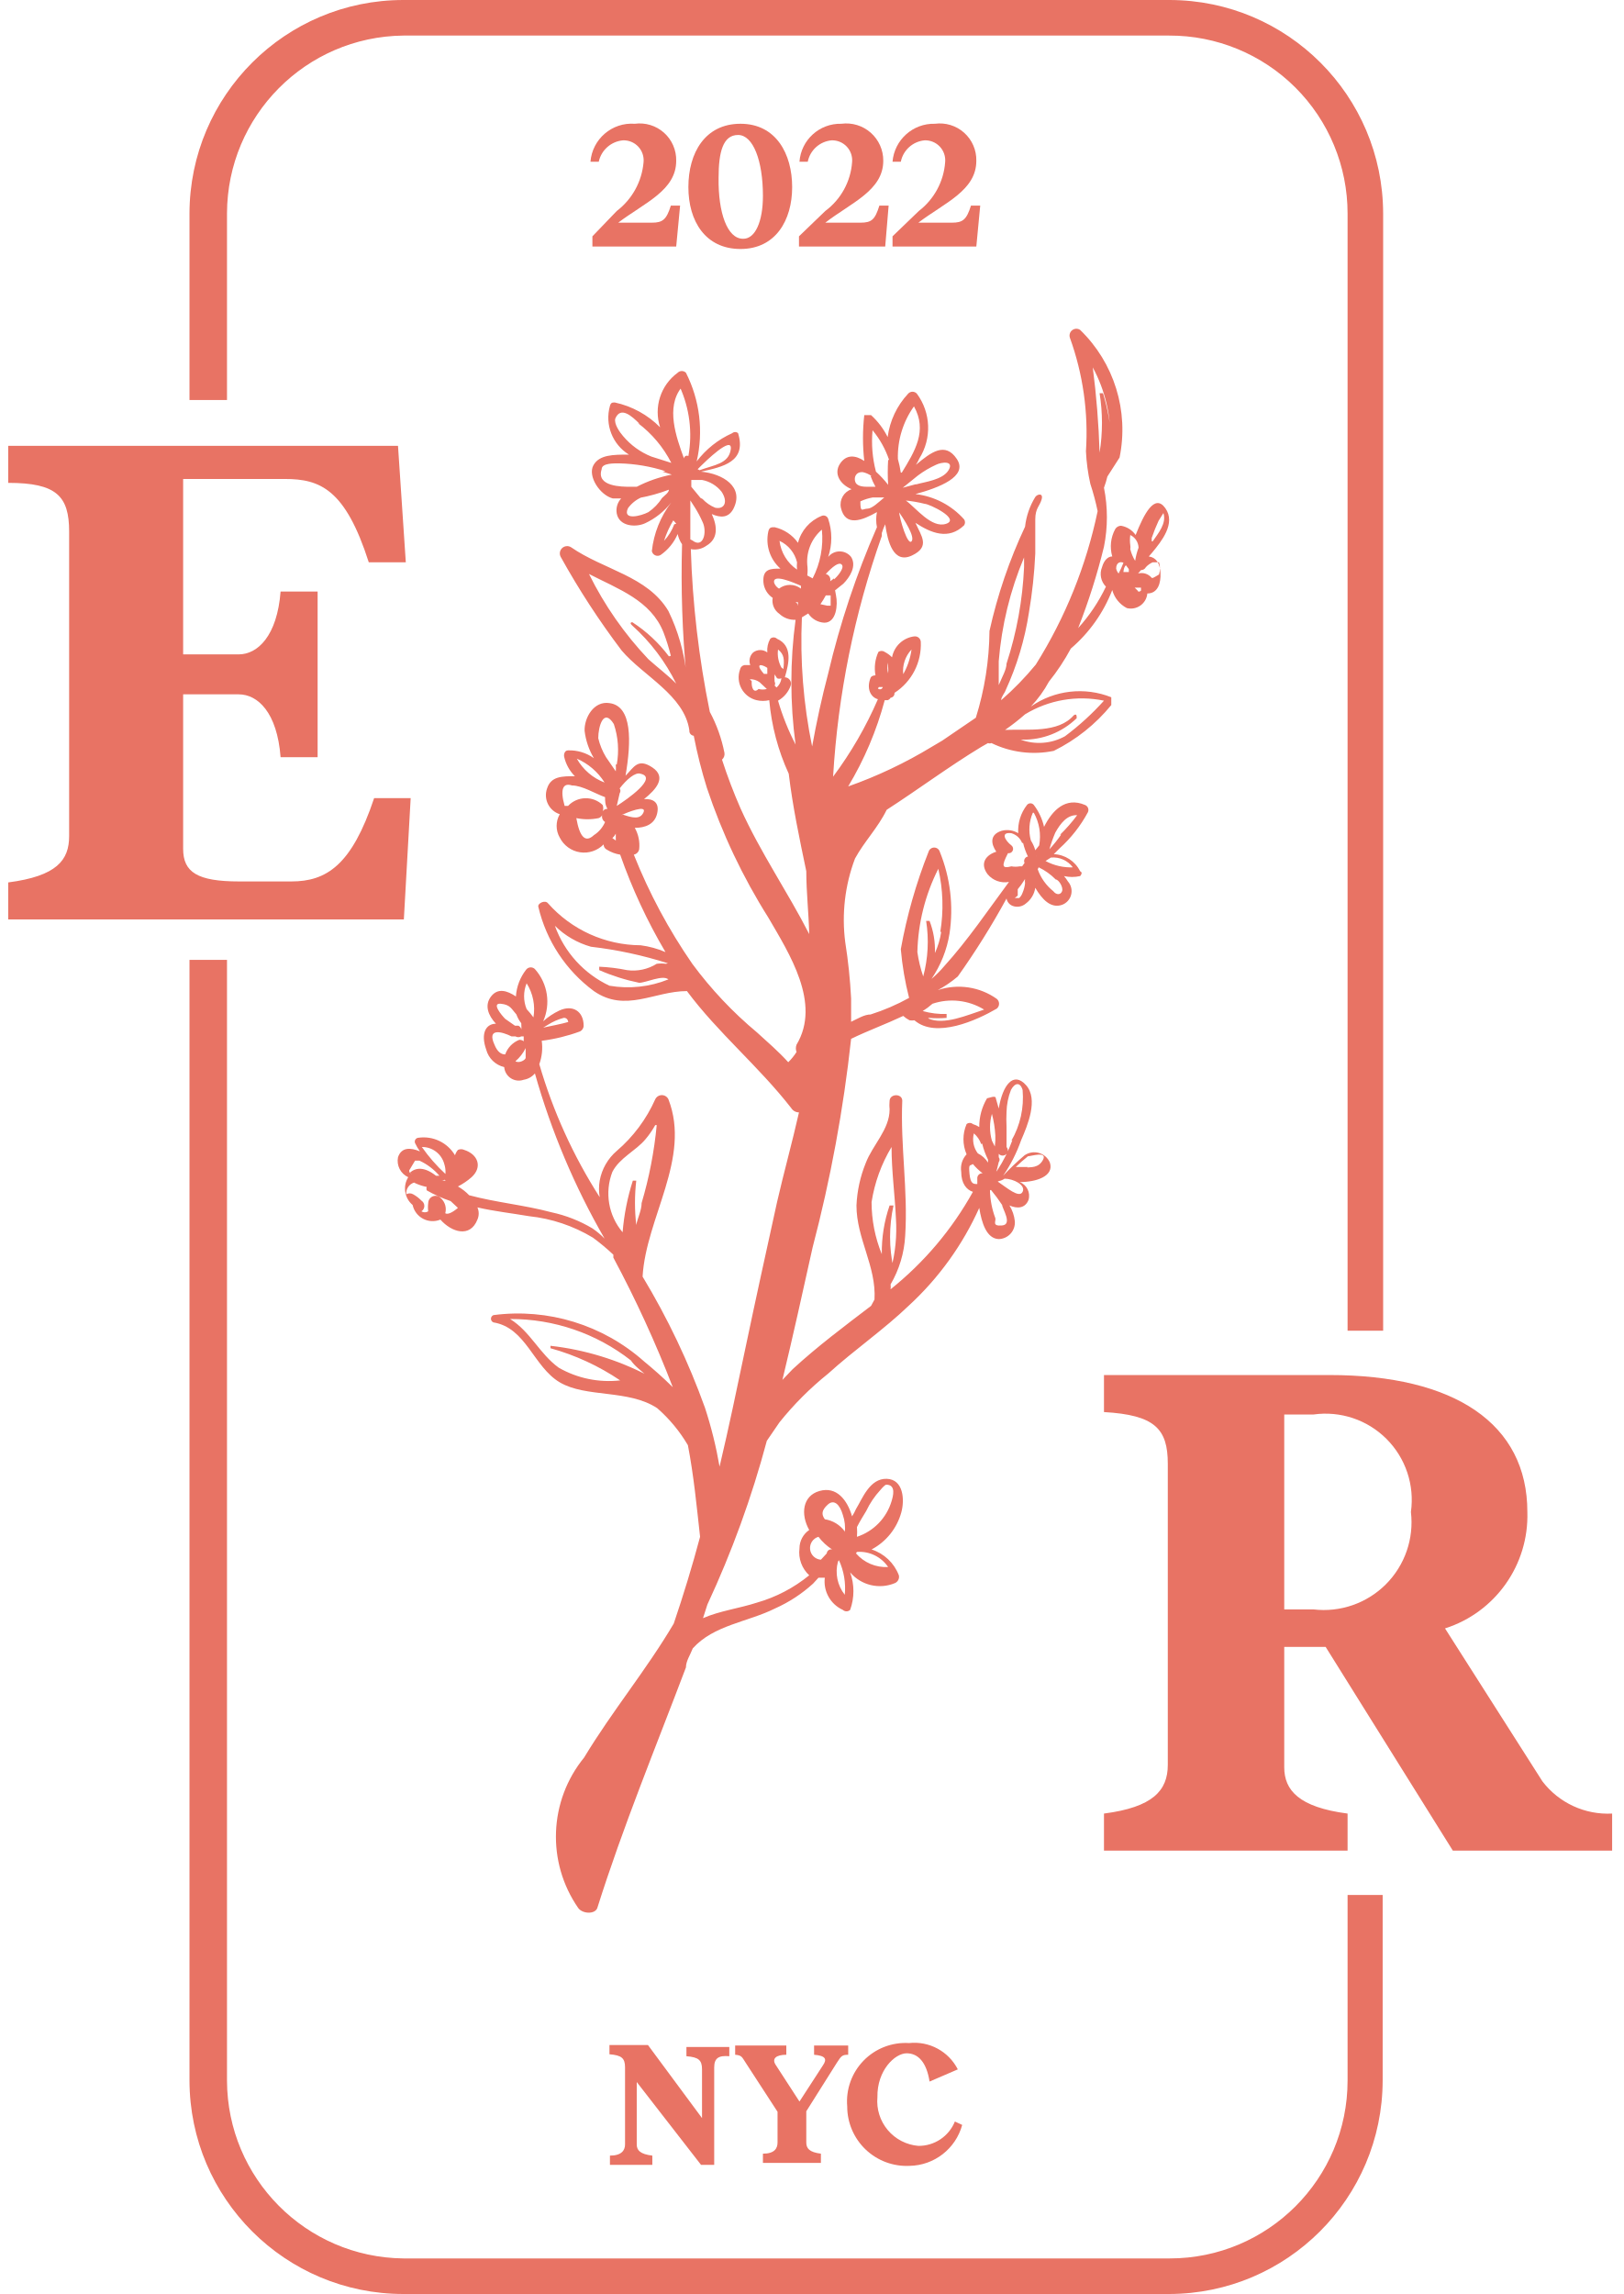
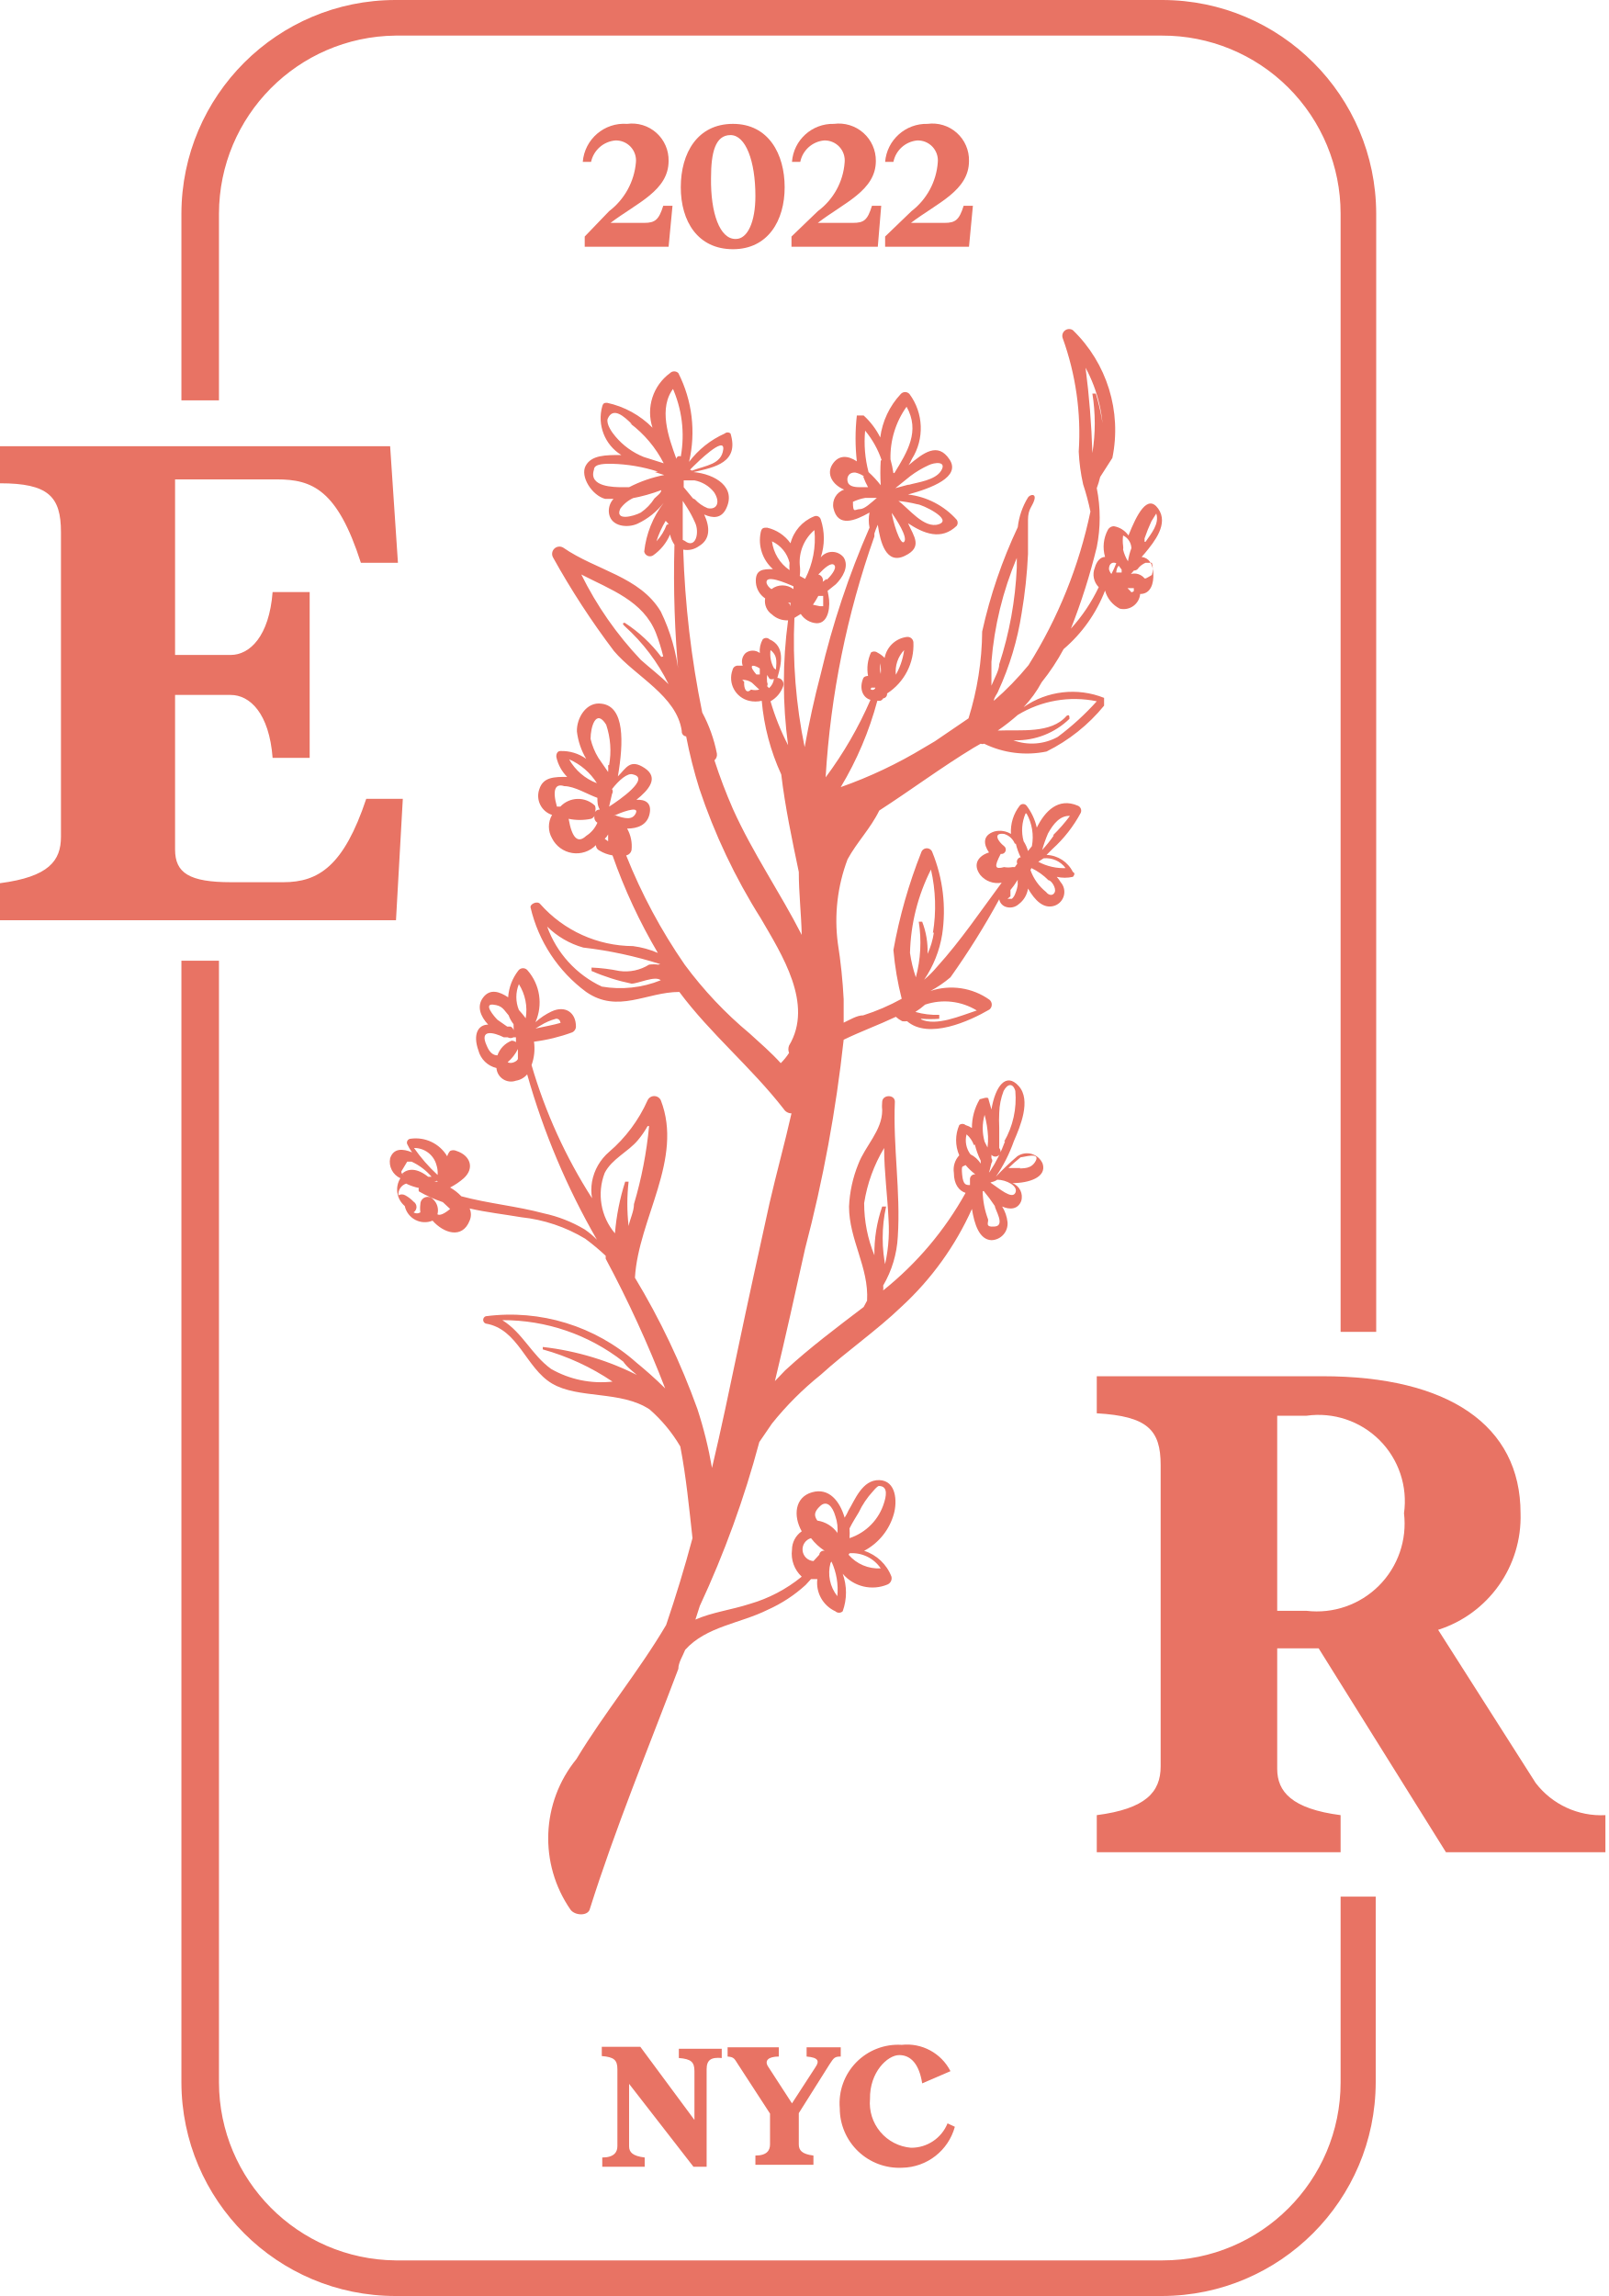
- <svg xmlns="http://www.w3.org/2000/svg" width="0.46in" height="0.65in" viewBox="0 0 32.98 47.08">
+ <svg xmlns="http://www.w3.org/2000/svg" width="100%" height="100%" viewBox="0 0 32.98 47.08">
  <path d="M16,45.89v2h-.27l-1.32-1.7v1.28c0,.12.07.2.32.23v.19h-.87v-.19c.24,0,.31-.11.31-.23V45.89c0-.19-.07-.25-.32-.27v-.19h.79l1.11,1.5v-1c0-.19-.07-.25-.32-.27v-.19h.88v.19C16.09,45.64,16,45.7,16,45.89Z" transform="translate(-1.51 -3.46)" fill="#e87364" />
  <path d="M18.52,45.79l-.63,1v.64c0,.12.06.2.3.23v.19H17v-.19c.24,0,.3-.11.3-.23V46.8l-.65-1c-.08-.12-.08-.16-.22-.17v-.19h1.05v.19c-.21,0-.31.08-.21.22l.48.74.48-.74c.09-.13.06-.2-.18-.22v-.19h.7v.19C18.63,45.63,18.61,45.65,18.52,45.79Z" transform="translate(-1.51 -3.46)" fill="#e87364" />
  <path d="M20.94,47l.15.07a1.14,1.14,0,0,1-1.08.84,1.22,1.22,0,0,1-1.28-1.22A1.2,1.2,0,0,1,20,45.39a1,1,0,0,1,1,.54l-.58.25c-.06-.39-.23-.58-.47-.58s-.61.35-.6.9a.92.92,0,0,0,.84,1A.8.8,0,0,0,20.94,47Z" transform="translate(-1.51 -3.46)" fill="#e87364" />
  <path d="M15.22,6.76c0,.61-.65.86-1.19,1.27h.69c.22,0,.3-.06.39-.35h.19l-.08.84H13.5V8.31L14,7.79a1.41,1.41,0,0,0,.55-1,.41.41,0,0,0-.42-.45.56.56,0,0,0-.5.44l-.17,0A.85.85,0,0,1,14.37,6,.75.75,0,0,1,15.22,6.76Z" transform="translate(-1.51 -3.46)" fill="#e87364" />
  <path d="M17.6,7.3c0,.68-.34,1.27-1.06,1.27S15.47,8,15.47,7.3,15.81,6,16.54,6,17.6,6.62,17.6,7.3Zm-1,1.06c.24,0,.4-.35.4-.88,0-.72-.2-1.25-.51-1.25s-.4.35-.4.88C16.08,7.83,16.27,8.36,16.59,8.36Z" transform="translate(-1.51 -3.46)" fill="#e87364" />
  <path d="M19.47,6.76c0,.61-.66.86-1.19,1.27H19c.23,0,.3-.06.39-.35h.19l-.07.84H17.74V8.31l.54-.52a1.37,1.37,0,0,0,.55-1,.41.41,0,0,0-.42-.45.55.55,0,0,0-.49.44l-.17,0A.84.84,0,0,1,18.61,6,.76.76,0,0,1,19.47,6.76Z" transform="translate(-1.51 -3.46)" fill="#e87364" />
  <path d="M21.38,6.76c0,.61-.65.86-1.19,1.27h.69c.22,0,.3-.06.39-.35h.19l-.08.84H19.66V8.31l.54-.52a1.39,1.39,0,0,0,.54-1,.41.41,0,0,0-.42-.45.55.55,0,0,0-.49.44l-.17,0A.85.85,0,0,1,20.53,6,.75.75,0,0,1,21.38,6.76Z" transform="translate(-1.51 -3.46)" fill="#e87364" />
  <path d="M9.67,15H8.91c-.48-1.5-1-1.71-1.72-1.71H5.1v3.6H6.24c.39,0,.79-.38.86-1.29h.76V19H7.1c-.07-.92-.47-1.29-.86-1.29H5.1v3.17c0,.48.29.67,1.15.67H7.32c.72,0,1.24-.33,1.7-1.71h.75l-.14,2.49H1.51v-.76c1-.13,1.25-.46,1.25-.95V14.37c0-.73-.26-1-1.25-1v-.76h8Z" transform="translate(-1.51 -3.46)" fill="#e87364" />
  <path d="M29,40.68v.76h-5v-.76c1-.13,1.31-.47,1.31-1V33.5c0-.72-.27-1-1.31-1.06v-.76h4.63c2.57,0,4.06,1,4.06,2.81A2.43,2.43,0,0,1,31,36.88l2,3.14a1.69,1.69,0,0,0,1.43.66v.76H31.16l-2.61-4.18H27.7v2.47C27.7,40.2,28,40.55,29,40.68Zm-.7-4.19a1.8,1.8,0,0,0,2-2,1.77,1.77,0,0,0-2-2H27.7v4Z" transform="translate(-1.51 -3.46)" fill="#e87364" />
  <path d="M6,7.84A3.66,3.66,0,0,1,9.62,4.19H25.34A3.65,3.65,0,0,1,29,7.84V30.77h.73V7.84a4.39,4.39,0,0,0-4.38-4.38H9.62A4.39,4.39,0,0,0,5.23,7.84v3.83H6Z" transform="translate(-1.51 -3.46)" fill="#e87364" />
  <path d="M29,42.35v3.81a3.65,3.65,0,0,1-3.65,3.65H9.62A3.66,3.66,0,0,1,6,46.16v-23H5.23v23a4.39,4.39,0,0,0,4.39,4.38H25.34a4.39,4.39,0,0,0,4.38-4.38V42.35Z" transform="translate(-1.51 -3.46)" fill="#e87364" />
  <polygon points="16.8 12.58 16.8 12.59 16.8 12.59 16.8 12.58 16.8 12.58" fill="#e87364" />
  <path d="M18.31,16Z" transform="translate(-1.51 -3.46)" fill="#e87364" />
  <polygon points="16.8 12.59 16.8 12.59 16.8 12.59 16.8 12.59 16.8 12.59" fill="#e87364" />
  <path d="M18.3,16Z" transform="translate(-1.51 -3.46)" fill="#e87364" />
  <polygon points="16.8 12.58 16.8 12.58 16.8 12.59 16.8 12.58" fill="#e87364" />
  <path d="M24.32,12.85a2.85,2.85,0,0,0-.81-2.62.14.14,0,0,0-.21.16,5.74,5.74,0,0,1,.33,2.33,3.85,3.85,0,0,0,.09.67,5.12,5.12,0,0,1,.15.56A9.62,9.62,0,0,1,22.6,17.1a6.1,6.1,0,0,1-.71.73c0-.07.07-.14.09-.2a6,6,0,0,0,.48-1.6,9.94,9.94,0,0,0,.13-1.21c0-.24,0-.47,0-.7s.09-.27.13-.41-.09-.11-.13-.05h0a1.48,1.48,0,0,0-.21.61,10.2,10.2,0,0,0-.73,2.14,6.14,6.14,0,0,1-.28,1.78l-.69.47-.22.13h0a9.21,9.21,0,0,1-1.71.81,6.88,6.88,0,0,0,.75-1.77l.06,0a.1.1,0,0,0,.06-.05.09.09,0,0,0,.08-.1,1.18,1.18,0,0,0,.54-1.05.12.12,0,0,0-.13-.11.53.53,0,0,0-.46.43.58.58,0,0,0-.15-.11.11.11,0,0,0-.13,0,.8.8,0,0,0-.06.48h0s-.08,0-.1.05c-.09.22,0,.4.15.44a7.92,7.92,0,0,1-.92,1.59,18,18,0,0,1,1-4.94,0,0,0,0,0,0,0v-.06a1.34,1.34,0,0,1,.07-.18c.05.36.17.82.55.64s.19-.4.07-.67c.32.21.68.36,1,.05a.11.11,0,0,0,0-.12,1.58,1.58,0,0,0-1-.52c.48-.13,1.09-.36.85-.72s-.53-.14-.84.12a.83.83,0,0,0,.07-.13,1.18,1.18,0,0,0-.05-1.33.12.12,0,0,0-.18,0,1.61,1.61,0,0,0-.42.89,1.53,1.53,0,0,0-.34-.45c-.05,0-.14,0-.14,0a4.23,4.23,0,0,0,0,.94c-.18-.12-.37-.14-.5.06s0,.42.24.52a.33.33,0,0,0-.22.38c.09.4.44.26.74.09a.8.8,0,0,0,0,.31,17.43,17.43,0,0,0-1,3c-.13.49-.24,1-.33,1.5a10.71,10.71,0,0,1-.21-2.65l.13-.08a.42.42,0,0,0,.33.19c.25,0,.28-.37.24-.56s0-.08,0-.12l.15-.12c.13-.13.28-.36.16-.55a.3.3,0,0,0-.47,0,1.23,1.23,0,0,0,0-.78.1.1,0,0,0-.14-.06.81.81,0,0,0-.48.55.81.81,0,0,0-.48-.32c-.07,0-.11,0-.13.09a.79.79,0,0,0,.25.76c-.2,0-.37,0-.35.28a.43.43,0,0,0,.19.32.33.33,0,0,0,.14.33.45.45,0,0,0,.33.12,9.54,9.54,0,0,0,0,2.56,5,5,0,0,1-.36-.9.57.57,0,0,0,.26-.31.13.13,0,0,0-.12-.17c.09-.3.16-.65-.16-.79a.1.1,0,0,0-.14,0,.48.48,0,0,0-.06.28.24.24,0,0,0-.29,0,.24.24,0,0,0-.06.26h-.12a.11.11,0,0,0-.09.09.48.48,0,0,0,.34.63.57.57,0,0,0,.26,0,4.56,4.56,0,0,0,.4,1.51c.08.67.22,1.33.36,2,0,.43.05.86.06,1.29-.45-.88-1-1.67-1.41-2.58a10.71,10.71,0,0,1-.38-1,.15.15,0,0,0,.05-.14,3,3,0,0,0-.3-.84,19.65,19.65,0,0,1-.39-3.34.41.41,0,0,0,.32-.07c.24-.14.23-.39.11-.65.18.08.34.08.44-.1.24-.46-.22-.73-.66-.77.45-.1.94-.2.76-.79a.09.09,0,0,0-.12,0,1.88,1.88,0,0,0-.73.58,2.68,2.68,0,0,0-.22-1.82.12.12,0,0,0-.17,0,1,1,0,0,0-.36,1.12,1.86,1.86,0,0,0-.93-.51c-.05,0-.08,0-.1.07a.89.89,0,0,0,.39,1c-.32,0-.61,0-.73.22s.13.61.4.68l.17,0A.36.36,0,0,0,14,14c.05.26.38.29.58.2a1.47,1.47,0,0,0,.54-.43,2,2,0,0,0-.4,1,.12.12,0,0,0,.18.08,1,1,0,0,0,.35-.43.58.58,0,0,0,.09.21,22.34,22.34,0,0,0,.09,2.72l0,0,0-.06A3.9,3.9,0,0,0,15.06,16c-.43-.72-1.32-.84-2-1.31a.15.15,0,0,0-.21.2,16.2,16.2,0,0,0,1.25,1.92c.44.52,1.29.92,1.39,1.64a.1.1,0,0,0,.09.11,9.85,9.85,0,0,0,.27,1.07,12.24,12.24,0,0,0,1.26,2.66c.43.74,1.09,1.76.58,2.61a.21.21,0,0,0,0,.15,1.2,1.2,0,0,1-.17.21c-.2-.22-.42-.41-.64-.61a8.08,8.08,0,0,1-1.33-1.41A11.28,11.28,0,0,1,14.35,21h0a.14.14,0,0,0,.11-.11.73.73,0,0,0-.09-.44c.21,0,.41-.07.46-.3s-.09-.3-.27-.29c.25-.2.47-.45.17-.65s-.38,0-.55.17c.12-.7.14-1.43-.33-1.49-.32-.05-.52.3-.51.57a1.43,1.43,0,0,0,.19.56.86.86,0,0,0-.53-.16c-.07,0-.09.08-.08.13a.82.82,0,0,0,.22.4c-.26,0-.49,0-.57.25a.41.41,0,0,0,.26.53.48.48,0,0,0,0,.48.56.56,0,0,0,.9.14.12.12,0,0,0,.07.11.74.74,0,0,0,.27.1A11.24,11.24,0,0,0,15,23a1.9,1.9,0,0,0-.51-.14A2.56,2.56,0,0,1,12.59,22c-.06-.08-.22,0-.2.07a3,3,0,0,0,1.14,1.73c.65.45,1.24,0,1.91,0,.64.86,1.47,1.54,2.14,2.4a.19.19,0,0,0,.16.09c-.14.62-.31,1.23-.45,1.84-.22,1-.44,2-.65,3-.17.81-.34,1.63-.53,2.43a8.55,8.55,0,0,0-.3-1.21,15.06,15.06,0,0,0-1.28-2.69h0c.07-1.21,1-2.43.53-3.64a.15.15,0,0,0-.27,0A3,3,0,0,1,14,27.08a1.05,1.05,0,0,0-.35.61,1,1,0,0,0,0,.34,10.49,10.49,0,0,1-1.24-2.73,1,1,0,0,0,.05-.48,3.55,3.55,0,0,0,.78-.19.13.13,0,0,0,.08-.12c0-.29-.22-.44-.5-.31a1.36,1.36,0,0,0-.33.22,1,1,0,0,0-.16-1.06.12.12,0,0,0-.19,0,1,1,0,0,0-.21.55c-.18-.12-.37-.18-.51,0s-.06.39.1.56c-.2,0-.32.19-.2.53a.5.5,0,0,0,.37.36.3.3,0,0,0,.4.26.38.38,0,0,0,.23-.13,14.87,14.87,0,0,0,1.43,3.39,1.64,1.64,0,0,0-.25-.21,2.78,2.78,0,0,0-.84-.33c-.56-.15-1.13-.2-1.69-.35a1,1,0,0,0-.23-.18,1.38,1.38,0,0,0,.28-.19c.23-.21.13-.47-.15-.56a.15.15,0,0,0-.13,0,.3.3,0,0,0-.06.11.75.75,0,0,0-.75-.36.08.08,0,0,0-.07.11,1,1,0,0,0,.1.17c-.19-.08-.38-.09-.45.12a.37.37,0,0,0,.21.41.44.44,0,0,0,.09.57.42.42,0,0,0,.57.3c.23.26.61.38.76,0a.31.31,0,0,0,0-.25c.35.08.71.12,1.06.18a3.18,3.18,0,0,1,1.31.44,4.58,4.58,0,0,1,.42.35l0,.06a23.65,23.65,0,0,1,1.22,2.66c-.21-.21-.42-.39-.59-.53a3.89,3.89,0,0,0-3.09-.95.08.08,0,0,0,0,.15c.67.11.82.91,1.36,1.23s1.41.14,2,.53a3.08,3.08,0,0,1,.63.76c.12.62.18,1.25.25,1.88-.16.6-.34,1.19-.54,1.78-.56.95-1.26,1.79-1.84,2.75a2.57,2.57,0,0,0-.12,3.09c.09.12.34.13.39,0,.53-1.68,1.2-3.3,1.82-4.94,0-.13.09-.26.14-.39.43-.48,1.13-.54,1.69-.82a2.92,2.92,0,0,0,.78-.51l.11-.12s0,0,.06,0l0,0h.07a.64.64,0,0,0,.37.66.11.11,0,0,0,.15,0,1.13,1.13,0,0,0,0-.77.8.8,0,0,0,.92.22.14.14,0,0,0,.08-.16.89.89,0,0,0-.56-.53,1.23,1.23,0,0,0,.61-.76c.07-.25.05-.68-.3-.69s-.5.41-.63.62a1.09,1.09,0,0,1-.08.15c-.1-.34-.32-.62-.67-.52s-.39.48-.21.8a.46.46,0,0,0-.2.38.64.64,0,0,0,.2.55,3,3,0,0,1-1.07.56c-.37.12-.77.17-1.11.32l.09-.28a20.39,20.39,0,0,0,1.22-3.36l.26-.38a6.49,6.49,0,0,1,1-1c.54-.49,1.14-.9,1.66-1.4a6.14,6.14,0,0,0,1.44-2c.05.31.15.63.4.64a.34.34,0,0,0,.33-.37.76.76,0,0,0-.11-.32c.16.07.32.06.39-.11a.3.3,0,0,0-.18-.37c.34,0,.71-.12.62-.4a.35.35,0,0,0-.52-.15,5.22,5.22,0,0,0-.44.42h0a3.14,3.14,0,0,0,.37-.73c.13-.3.36-.84.1-1.13s-.48,0-.56.48L21.78,26c0-.07-.15,0-.18,0a1.14,1.14,0,0,0-.16.59.52.52,0,0,0-.13-.06.1.1,0,0,0-.13,0,.78.78,0,0,0,0,.62.43.43,0,0,0-.11.36c0,.24.11.37.24.41a6.75,6.75,0,0,1-1.69,2,.38.38,0,0,0,0-.1,2.21,2.21,0,0,0,.3-1c.06-.92-.1-1.85-.06-2.77v0c0-.15-.25-.15-.26,0s0,.12,0,.18c0,.41-.35.73-.49,1.1a2.61,2.61,0,0,0-.19.87c0,.68.41,1.25.37,1.93v0l-.07.13c-.55.42-1.1.83-1.61,1.3l-.21.22c.22-.91.42-1.82.62-2.72a29.33,29.33,0,0,0,.79-4.28c.35-.17.71-.3,1.07-.47a.6.6,0,0,0,.13.09.38.38,0,0,0,.1,0c.44.38,1.28,0,1.69-.24a.13.13,0,0,0,0-.2,1.35,1.35,0,0,0-1.21-.18A2.35,2.35,0,0,0,21,23.5,15.83,15.83,0,0,0,22,21.9a.2.2,0,0,0,.12.15A.27.27,0,0,0,22.4,22a.49.49,0,0,0,.19-.32c.14.24.32.43.55.35a.3.3,0,0,0,.12-.48.76.76,0,0,0-.08-.11.75.75,0,0,0,.33,0s.07-.07,0-.1a.63.63,0,0,0-.54-.35l.12-.12a2.75,2.75,0,0,0,.58-.74.11.11,0,0,0-.06-.15c-.4-.17-.67.11-.84.45a1.16,1.16,0,0,0-.21-.45.09.09,0,0,0-.14,0,.86.86,0,0,0-.18.58.44.44,0,0,0-.34-.05c-.25.08-.22.27-.11.43-.2.06-.35.23-.18.46a.46.46,0,0,0,.44.16c-.43.58-.84,1.19-1.33,1.73a2.13,2.13,0,0,1-.26.26,2.3,2.3,0,0,0,.37-.93,3.2,3.2,0,0,0-.2-1.68.12.12,0,0,0-.23,0,10.45,10.45,0,0,0-.57,2,6.22,6.22,0,0,0,.17,1,4.37,4.37,0,0,1-.79.34c-.13,0-.27.09-.4.15v-.48a10.92,10.92,0,0,0-.12-1.15,3.56,3.56,0,0,1,.2-1.72c.19-.35.47-.63.65-1,.65-.42,1.28-.89,1.94-1.29l.14-.08h0a.09.09,0,0,0,.07,0h0a2,2,0,0,0,1.28.16,3.56,3.56,0,0,0,1.18-.94c0-.05,0-.13,0-.16a1.75,1.75,0,0,0-1.65.19,2.38,2.38,0,0,0,.37-.51l0,0a4.45,4.45,0,0,0,.45-.68,3,3,0,0,0,.85-1.2.59.59,0,0,0,.3.37.34.34,0,0,0,.42-.3h0c.22,0,.28-.22.27-.42s-.09-.32-.24-.34l.07-.08c.19-.23.49-.6.27-.91s-.44.12-.61.55a.46.46,0,0,0-.3-.19.14.14,0,0,0-.12.07.74.74,0,0,0-.06.56c-.09,0-.17.08-.21.22a.37.37,0,0,0,.08.4,3.51,3.51,0,0,1-.57.85,12.84,12.84,0,0,0,.53-1.67,3.08,3.08,0,0,0,0-1.21,2,2,0,0,0,.07-.23ZM11.92,25.24a.84.84,0,0,0,.21-.27h0c0,.07,0,.16,0,.2S12,25.29,11.92,25.24Zm-.08-.51.08,0a.12.12,0,0,0,.12,0,0,0,0,0,0,.05,0l0,0s0,.07,0,.1A.14.14,0,0,0,12,24.8a.5.5,0,0,0-.29.3c-.08,0-.16-.05-.22-.2C11.33,24.55,11.64,24.63,11.84,24.73Zm.1-.45a.64.64,0,0,0,.1.18.06.06,0,0,0,0,0,1.21,1.21,0,0,1,0,.18h0a.11.11,0,0,0-.06-.13l-.07,0-.2-.14c-.07-.07-.29-.33-.09-.31S11.84,24.17,11.94,24.28Zm.35.06a1.77,1.77,0,0,0-.14-.17.7.7,0,0,1,0-.53A1,1,0,0,1,12.29,24.34Zm.73.09c-.17.05-.35.08-.53.12l.1-.06a1.15,1.15,0,0,1,.32-.14A.08.08,0,0,1,13,24.43Zm.89-4.71Zm0,.94,0,0a.31.31,0,0,0,.07-.09c0,.05,0,.09,0,.14Zm-.74-.41a1.13,1.13,0,0,0,.46,0,.13.13,0,0,0,.07-.06.13.13,0,0,0,.06.14h0a.6.6,0,0,1-.23.27C13.36,20.76,13.24,20.65,13.17,20.25Zm-.09-.67c.21,0,.48.17.68.24,0,.08,0,.16.05.24a.12.12,0,0,0-.1.05.17.17,0,0,0,0-.13A.5.5,0,0,0,13,20l-.07,0C12.83,19.65,12.9,19.52,13.08,19.58Zm.67-.06s0,0,0,0a1.1,1.1,0,0,1-.57-.49A1.27,1.27,0,0,1,13.75,19.52Zm.23-.37a.78.78,0,0,1,0,.14L13.78,19a1.34,1.34,0,0,1-.16-.39c0-.24.11-.63.32-.29A1.67,1.67,0,0,1,14,19.15ZM14,20l.06-.26a.09.09,0,0,0,0-.1c.14-.18.32-.34.43-.3C14.85,19.42,14.22,19.86,14,20Zm.09.19c.13-.06.53-.22.46-.06S14.31,20.24,14.13,20.18Zm.92,3.05a.72.72,0,0,0-.19,0,.91.91,0,0,1-.61.13,3.55,3.55,0,0,0-.57-.07s0,.06,0,.07a4.11,4.11,0,0,0,.82.26c.14,0,.48-.17.6-.07a2.22,2.22,0,0,1-1.21.13,2.17,2.17,0,0,1-1.12-1.23,1.72,1.72,0,0,0,.74.43A8.35,8.35,0,0,1,15.05,23.23Zm.06-6.31a2.92,2.92,0,0,0-.75-.7s-.08,0,0,.07a3.94,3.94,0,0,1,.9,1.19c-.18-.18-.38-.33-.57-.5a7.14,7.14,0,0,1-1.22-1.75c.6.31,1.27.54,1.53,1.2A4,4,0,0,1,15.11,16.92Zm.26-2.76v0Zm-.15.05a1,1,0,0,1-.21.34,2,2,0,0,1,.19-.42S15.21,14.19,15.22,14.21Zm-.72-.54a3.48,3.48,0,0,0,.61-.17c0,.06-.09.12-.14.17a1,1,0,0,1-.28.29c-.15.08-.54.18-.42-.08A.68.68,0,0,1,14.5,13.67Zm.48-.54.19.06a2.69,2.69,0,0,0-.72.25l-.13,0c-.17,0-.71,0-.59-.36,0-.13.26-.12.37-.12A3.38,3.38,0,0,1,15,13.13Zm-.51-1a2.37,2.37,0,0,1,.69.82l-.41-.13a1.47,1.47,0,0,1-.58-.42c-.07-.08-.19-.25-.16-.36C14.08,11.79,14.31,12,14.47,12.16Zm.86-.75a2.41,2.41,0,0,1,.18,1.43.06.06,0,0,0-.09.05C15.22,12.43,15,11.82,15.33,11.41Zm.37,1.7.07-.07c.07-.07.65-.64.61-.34S16,13,15.7,13.11Zm.06.59-.19-.23,0-.14h.22a.67.67,0,0,1,.4.24c.14.21.06.37-.13.33A.73.73,0,0,1,15.76,13.7Zm-.21.85c0-.27,0-.53,0-.8l.09.14a2.19,2.19,0,0,1,.16.3C15.86,14.37,15.78,14.73,15.55,14.55Zm1.73,3a.08.08,0,0,0,0-.08l0,0a.77.77,0,0,1,0-.15l.05.08a.11.11,0,0,0,.09,0v0A.3.3,0,0,1,17.28,17.57Zm-.51-.13a.32.32,0,0,1,.2.06l.15.14,0,0h0a.32.32,0,0,1-.17,0C16.81,17.7,16.76,17.57,16.77,17.44Zm.36-.24v.13l-.07,0c-.06-.07-.11-.14-.09-.17S17.07,17.14,17.13,17.2Zm.29,0a.6.6,0,0,1-.07-.37C17.44,16.89,17.44,17,17.42,17.19Zm.49-1.64h0v0Zm-.2.3h.05v.07A.09.09,0,0,1,17.71,15.85Zm.11-.35,0,.07a.37.37,0,0,0-.45,0,.23.23,0,0,1-.1-.12C17.19,15.23,17.6,15.4,17.82,15.5ZM17.7,15a.76.76,0,0,0,0,.15.84.84,0,0,1-.36-.59A.65.65,0,0,1,17.7,15Zm.51-.67a1.79,1.79,0,0,1-.19,1l-.11-.06a.08.08,0,0,0,0,0v0h0a.86.86,0,0,0,0-.22A.86.86,0,0,1,18.21,14.33Zm.25,1-.08.06v0a.12.12,0,0,0-.09-.15c.13-.14.27-.26.33-.19S18.52,15.3,18.46,15.35Zm-.13.67Zm0,0Zm-.15-.14a1.74,1.74,0,0,0,.11-.18l.1,0a.43.43,0,0,1,0,.05v.06h0v0a.43.43,0,0,1,0,.05v0h0l0,.05v0h-.07l0,0,0,0h0l0,0ZM19,13.75a1,1,0,0,1,.25-.08h.24l0,0v0c-.12.1-.25.23-.35.23S19,14,19,13.75Zm.21-.52a1.47,1.47,0,0,0,.1.22h-.16c-.06,0-.21,0-.25-.09s0-.22.15-.21A.48.48,0,0,1,19.23,13.23Zm.36-.33a4.12,4.12,0,0,0,0,.51,2.11,2.11,0,0,0-.25-.27,2.45,2.45,0,0,1-.07-.85A1.91,1.91,0,0,1,19.59,12.9Zm.26.26a2.3,2.3,0,0,0-.06-.28,1.78,1.78,0,0,1,.33-1.08C20.38,12.3,20.12,12.72,19.85,13.16Zm.3.24-.26.07h0l.31-.25a2,2,0,0,1,.37-.22c.12-.06.38-.09.26.11S20.32,13.35,20.15,13.4Zm-.22.33a2.7,2.7,0,0,1,.41.07c.09,0,.74.31.44.41S20.14,13.88,19.93,13.73Zm-.14.21c.13.18.36.54.28.63S19.81,14.13,19.79,13.94ZM24.4,15.2s0-.09.05-.14l.06.08s0,0,0,0a0,0,0,0,0,0,.06h0Zm-.15-.07c0-.13.09-.15.15-.12a2.14,2.14,0,0,1-.1.22l0,0A.24.24,0,0,1,24.25,15.13Zm.46-.43a1.35,1.35,0,0,0-.07.27.82.82,0,0,1-.1-.24.24.24,0,0,0,0-.08s0,0,0,0a.76.76,0,0,1,0-.21A.3.3,0,0,1,24.71,14.7Zm.27-.13,0-.07a3.65,3.65,0,0,1,.14-.35l.1-.16h0C25.29,14.2,25.11,14.41,25,14.57Zm0,.75a.27.27,0,0,0-.28-.09l.06-.07a.11.11,0,0,0,.1-.06.05.05,0,0,1,0,0A.41.41,0,0,1,25,15c.07,0,.11,0,.13,0a.43.43,0,0,1,0,.25S25,15.33,25,15.32Zm-.35.2a.1.1,0,0,0,0,0l.13,0,0,.06s-.05.05-.07,0Zm-2.07,4.62a1,1,0,0,1,.11.67l-.08.1a.72.72,0,0,0-.09-.2A.86.86,0,0,1,22.54,20.14Zm.06.89,0,0a0,0,0,0,0,0,.05l0,0A.08.08,0,0,0,22.6,21Zm-.28-.27a1.33,1.33,0,0,0,.1.28c-.05,0-.1.07-.07.13h0l-.05.07-.05,0a.48.48,0,0,1-.17,0c-.19.05-.21,0-.07-.27a.09.09,0,0,0,.07-.16c-.12-.09-.24-.28,0-.25A.34.34,0,0,1,22.32,20.76Zm.78-.17a2.86,2.86,0,0,1-.24.3,2.79,2.79,0,0,1,.12-.34l0,0a0,0,0,0,0,0,0c.11-.2.25-.37.45-.36A3.34,3.34,0,0,1,23.1,20.59Zm.26.67a1.1,1.1,0,0,1-.58-.13l.11-.07A.5.5,0,0,1,23.36,21.26Zm-.72,0h0a1.24,1.24,0,0,1,.35.25c.06,0,.16.16.13.24s-.12.08-.18,0A1,1,0,0,1,22.64,21.3Zm-.43.58Zm0,0Zm0,0Zm0,0Zm0,0Zm0,0Zm0,0s0,0,0,0a.43.43,0,0,0,0-.05v0l0,0s0,0,0-.08l.07-.09.08-.12,0,0a.36.36,0,0,0,0,.09.67.67,0,0,1-.05.19.26.26,0,0,1-.07.11l0,0h0l0,0h-.09Zm-1.57.74a1.6,1.6,0,0,1-.13.44,1.64,1.64,0,0,0-.11-.66,0,0,0,0,0-.07,0,2.75,2.75,0,0,1-.06,1.14l0,0a2.76,2.76,0,0,1-.12-.5,4,4,0,0,1,.43-1.71A3.37,3.37,0,0,1,20.64,22.59Zm-.25,1.77a2.16,2.16,0,0,0,.36,0,0,0,0,0,0,0-.08,1.61,1.61,0,0,1-.49-.06l0,0v0a1.49,1.49,0,0,0,.2-.15,1.26,1.26,0,0,1,1.06.12C21.2,24.29,20.71,24.51,20.39,24.36Zm.9,3h0a1.21,1.21,0,0,0,.2.19h0a.1.1,0,0,0-.11.11v.11l0,0c-.08,0-.14,0-.16-.21S21.25,27.39,21.29,27.36Zm.45-.36-.06-.12a1,1,0,0,1,0-.55,2.13,2.13,0,0,1,.07.44v.11Zm-.26-.06a1.61,1.61,0,0,0,.12.33l0,0,0,.06a.52.52,0,0,0-.21-.19.48.48,0,0,1-.08-.41A.52.52,0,0,1,21.48,26.94Zm.62-.07a3,3,0,0,1-.31.62s0,0-.05.06a.1.1,0,0,1,0,.06h0a2.45,2.45,0,0,0,.08-.29.08.08,0,0,0,0-.1v0h0s0-.05,0-.07A.1.1,0,0,0,22,27c0-.14,0-.28,0-.42a2.83,2.83,0,0,1,0-.3,1.34,1.34,0,0,1,.09-.45c.08-.15.19-.17.24,0A1.77,1.77,0,0,1,22.1,26.87Zm.32.55-.25,0a3.26,3.26,0,0,1,.25-.22c.06,0,.4-.11.31.07S22.48,27.41,22.42,27.42Zm-.6.29h0a.31.31,0,0,0,.12-.05c.18,0,.44.13.37.27S22,27.83,21.82,27.71Zm-.16.18,0,0a3.55,3.55,0,0,1,.23.31c0,.07.22.4,0,.42s-.12-.09-.14-.15A1.74,1.74,0,0,1,21.66,27.89Zm-2,1.61a3,3,0,0,1,0-1.29,0,0,0,0,0-.08,0,2.93,2.93,0,0,0-.16,1,2.83,2.83,0,0,1-.21-1.07A3.13,3.13,0,0,1,19.64,27c0,.49.07,1,.09,1.47A3.2,3.2,0,0,1,19.63,29.5ZM18.14,35l0,0a1.13,1.13,0,0,0,.28.26h0a.09.09,0,0,0-.11.08h0l-.12.13A.24.24,0,0,1,18.14,35Zm.54-.11v0a.62.62,0,0,0-.41-.25c-.07-.1-.07-.18.06-.3s.25,0,.31.21A.83.83,0,0,1,18.68,34.92Zm.25.11a1.34,1.34,0,0,0,0-.2c.06-.12.13-.23.19-.33a1.71,1.71,0,0,1,.29-.43s.08-.1.12-.11c.21,0,.14.24.11.34A1.1,1.1,0,0,1,18.93,35Zm0,.31a.71.71,0,0,1,.64.31A.81.81,0,0,1,18.91,35.34Zm-.37.17v0h0a1.37,1.37,0,0,1,.12.71A.77.77,0,0,1,18.54,35.51Zm-.67-9.84h0l0,0Zm1.49-8.08.08,0v0A.06.06,0,0,1,19.36,17.59Zm.29-.06v0l-.06-.06s0-.1,0-.15l0,.12a.15.15,0,0,0,0,.07Zm-.1-.36,0,0a.68.68,0,0,1,0,.14.41.41,0,0,1,0-.22Zm.31.16a.64.64,0,0,1,.17-.51A1.4,1.4,0,0,1,19.86,17.33ZM22,17.08c0,.12-.09.27-.16.44,0-.17,0-.33,0-.49a6.93,6.93,0,0,1,.52-2.13c0,.06,0,.13,0,.2A7.45,7.45,0,0,1,22,17.08Zm2.16-4.55a4.37,4.37,0,0,0-.18-1,0,0,0,1,0-.07,0,3.84,3.84,0,0,1,0,1.22A17.9,17.9,0,0,0,23.77,11,3,3,0,0,1,24.13,12.53Zm-1.84,6.11a1.56,1.56,0,0,0,1.12-.44c0-.05,0-.1-.06-.06-.32.37-.94.28-1.41.3a4.47,4.47,0,0,0,.41-.32A2.24,2.24,0,0,1,24,17.84a5.5,5.5,0,0,1-.8.73A1.1,1.1,0,0,1,22.29,18.64Zm-7.5,7.91a8.36,8.36,0,0,1-.31,1.6c0,.15-.08.3-.11.45a4,4,0,0,1,0-.91,0,0,0,1,0-.07,0,4.74,4.74,0,0,0-.21,1.06,1.23,1.23,0,0,1-.21-1.24c.15-.29.48-.43.68-.67A1.79,1.79,0,0,0,14.79,26.55Zm-.18,5.14a5.72,5.72,0,0,0-2-.61s0,.05,0,.05a4.88,4.88,0,0,1,1.43.66,2.07,2.07,0,0,1-1.26-.26c-.4-.29-.58-.74-1-1a4,4,0,0,1,2.48.85C14.37,31.5,14.49,31.58,14.61,31.69Zm-4.15-4-.08,0c.07,0,.12-.09.07-.14A3.37,3.37,0,0,1,10,27a.47.47,0,0,1,.46.35A.52.52,0,0,1,10.46,27.67Zm.22-.11v0h0Zm.17-.19,0,.07,0-.12A0,0,0,0,1,10.85,27.37Zm-1,.36a1.11,1.11,0,0,0,.22.07h0a.1.1,0,0,0,0,.07,2.71,2.71,0,0,0,.49.22l.15.14c-.12.1-.21.14-.26.11a.31.31,0,0,0-.09-.31.15.15,0,0,0-.26.1.64.64,0,0,0,0,.17.13.13,0,0,1-.14,0,.13.13,0,0,0,0-.22.7.7,0,0,0-.17-.13.14.14,0,0,0-.14,0A.23.23,0,0,1,9.84,27.73Zm-.09-.2s-.05,0-.05-.07l.12-.2.09,0a1.2,1.2,0,0,1,.41.31h-.07C10.05,27.4,9.87,27.42,9.75,27.53Z" transform="translate(-1.51 -3.46)" fill="#e87364" />
  <path d="M22.23,21.88Z" transform="translate(-1.51 -3.46)" fill="#e87364" />
</svg>
